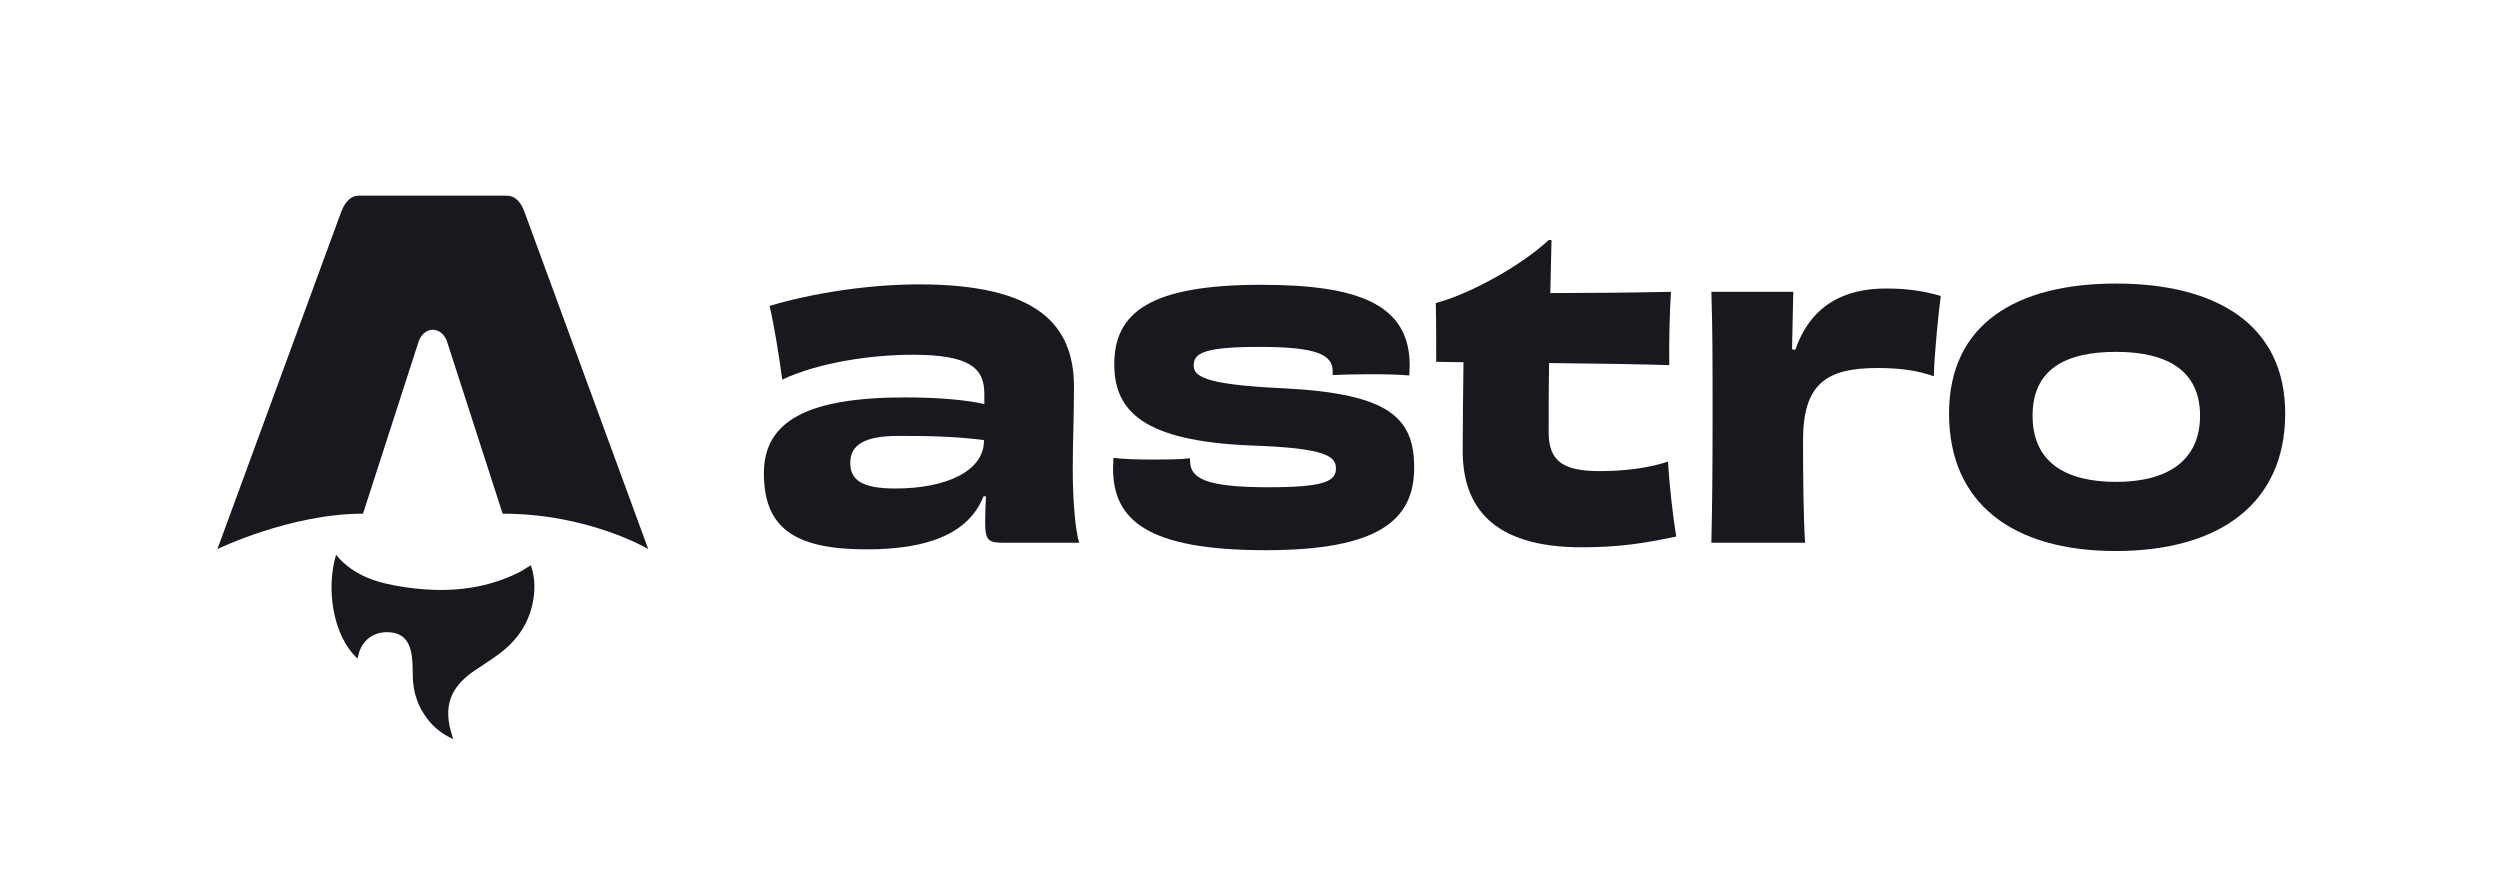
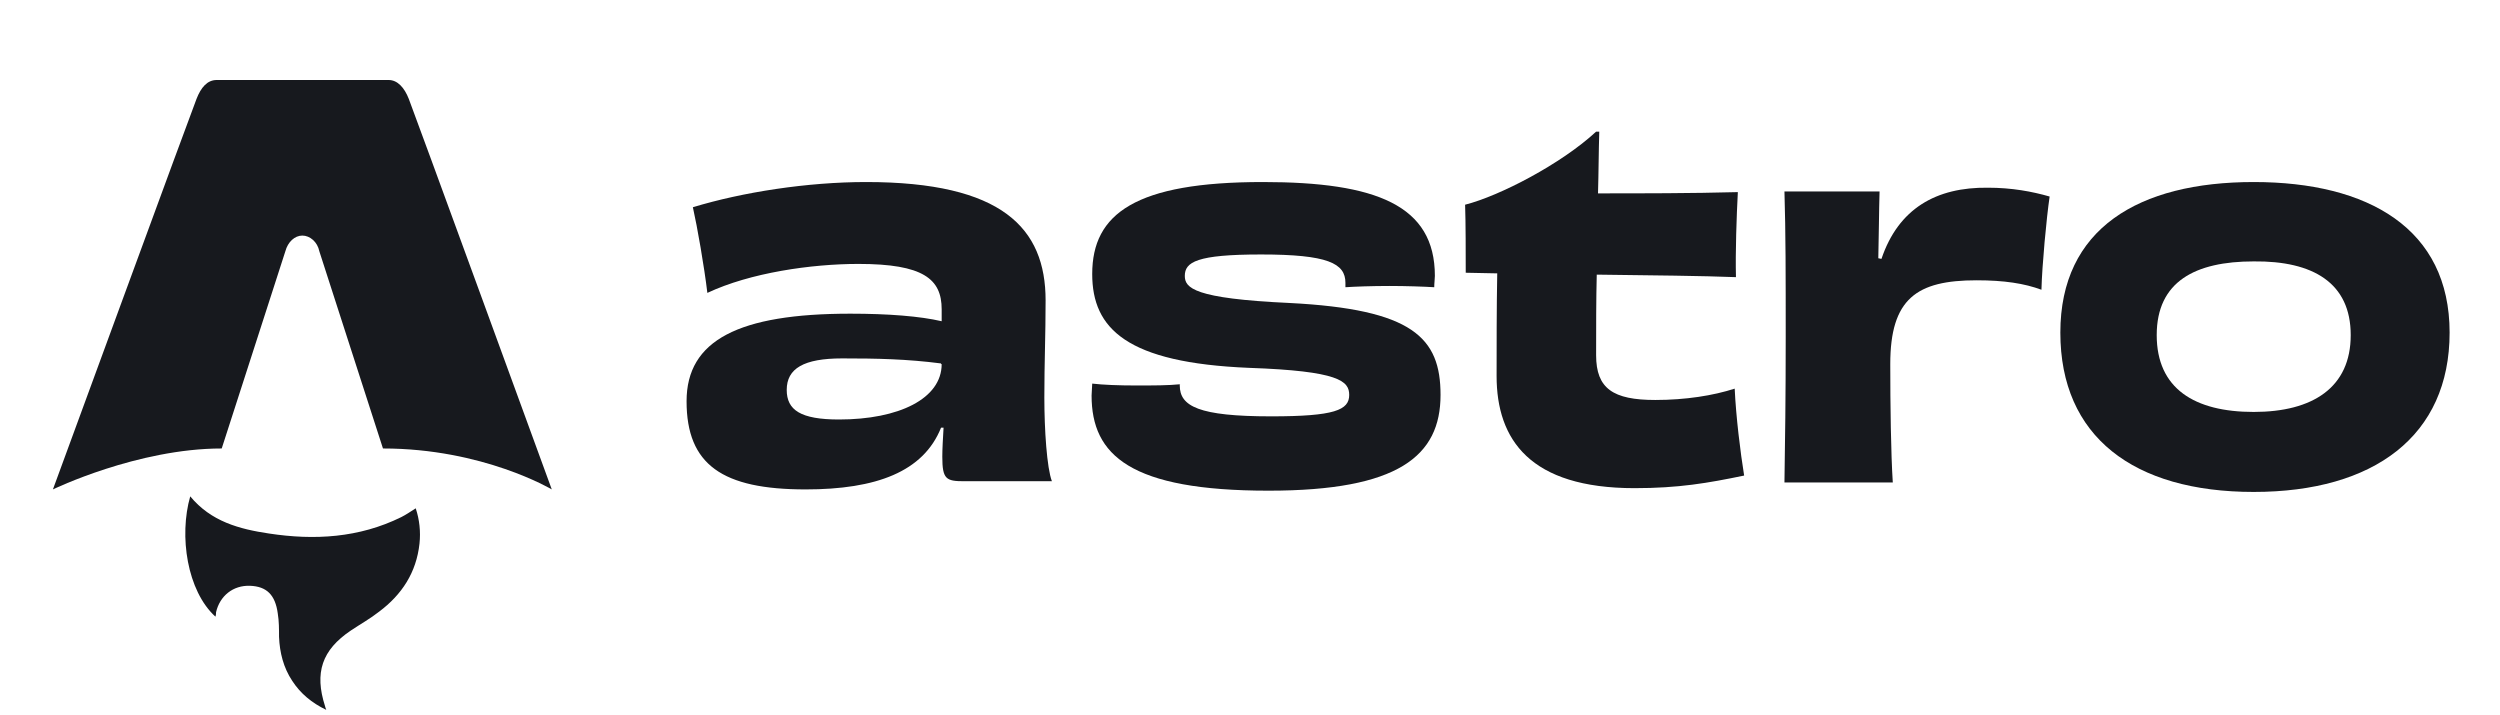
- <svg xmlns="http://www.w3.org/2000/svg" width="460" height="160" viewBox="0 0 460 160" fill="none">
-   <path d="M65.784 121.175C61.267 117.045 59.948 108.368 61.83 102.082C65.094 106.045 69.616 107.301 74.3 108.009C81.531 109.103 88.632 108.694 95.349 105.389C96.117 105.011 96.828 104.507 97.667 103.998C98.297 105.826 98.461 107.672 98.241 109.551C97.706 114.127 95.429 117.662 91.807 120.341C90.359 121.413 88.826 122.371 87.33 123.382C82.735 126.487 81.492 130.129 83.218 135.427C83.259 135.556 83.296 135.685 83.389 136C81.043 134.95 79.329 133.421 78.023 131.411C76.644 129.289 75.988 126.942 75.953 124.403C75.936 123.167 75.936 121.92 75.77 120.702C75.364 117.732 73.969 116.402 71.343 116.325C68.647 116.247 66.514 117.913 65.949 120.538C65.905 120.739 65.843 120.938 65.78 121.172L65.784 121.175Z" fill="#17191E" />
-   <path d="M40 101.034C40 101.034 53.377 94.518 66.792 94.518L76.907 63.215C77.285 61.702 78.391 60.673 79.639 60.673C80.888 60.673 81.993 61.702 82.372 63.215L92.486 94.518C108.374 94.518 119.279 101.034 119.279 101.034C119.279 101.034 96.556 39.133 96.511 39.009C95.859 37.179 94.758 36 93.274 36H66.007C64.523 36 63.466 37.179 62.77 39.009C62.721 39.131 40 101.034 40 101.034Z" fill="#17191E" />
-   <path d="M181.043 81.123C181.043 86.608 174.22 89.884 164.773 89.884C158.624 89.884 156.45 88.36 156.45 85.16C156.45 81.808 159.149 80.209 165.297 80.209C170.846 80.209 175.569 80.285 181.043 80.97V81.123ZM181.118 74.342C177.744 73.581 172.645 73.123 166.572 73.123C148.877 73.123 140.555 77.314 140.555 87.065C140.555 97.198 146.253 101.083 159.449 101.083C170.621 101.083 178.193 98.264 180.968 91.331H181.417C181.342 93.007 181.267 94.683 181.267 95.978C181.267 99.559 181.867 99.864 184.791 99.864H198.587C197.837 97.731 197.387 91.712 197.387 86.532C197.387 80.97 197.612 76.78 197.612 71.143C197.612 59.639 190.715 52.325 169.121 52.325C159.824 52.325 149.477 53.925 141.605 56.287C142.354 59.41 143.404 65.734 143.929 69.847C150.752 66.648 160.424 65.276 167.922 65.276C178.268 65.276 181.118 67.638 181.118 72.438V74.342Z" fill="#17191E" />
-   <path d="M218.971 84.322C217.097 84.551 214.547 84.551 211.923 84.551C209.149 84.551 206.6 84.475 204.875 84.246C204.875 84.856 204.8 85.541 204.8 86.151C204.8 95.674 211.023 101.235 232.917 101.235C253.535 101.235 260.208 95.75 260.208 86.075C260.208 76.933 255.785 72.438 236.216 71.447C220.995 70.762 219.646 69.086 219.646 67.181C219.646 64.972 221.595 63.829 231.792 63.829C242.364 63.829 245.213 65.276 245.213 68.324V69.009C246.712 68.933 249.412 68.857 252.186 68.857C254.81 68.857 257.659 68.933 259.309 69.086C259.309 68.4 259.384 67.79 259.384 67.257C259.384 56.058 250.086 52.401 232.092 52.401C211.848 52.401 205.025 57.353 205.025 67.029C205.025 75.714 210.499 81.123 229.918 81.961C244.238 82.418 245.813 84.018 245.813 86.227C245.813 88.589 243.488 89.655 233.442 89.655C221.895 89.655 218.971 88.055 218.971 84.779V84.322Z" fill="#17191E" />
-   <path d="M284.955 44.173C279.482 49.278 269.66 54.382 264.187 55.753C264.262 58.572 264.262 63.753 264.262 66.572L269.285 66.648C269.21 72.057 269.135 78.609 269.135 82.951C269.135 93.084 274.458 100.702 291.028 100.702C298.001 100.702 302.65 99.94 308.423 98.721C307.823 94.988 307.148 89.274 306.923 84.932C303.474 86.075 299.126 86.684 294.327 86.684C287.654 86.684 284.955 84.856 284.955 79.599C284.955 75.028 284.955 70.762 285.03 66.8C293.578 66.876 302.125 67.029 307.148 67.181C307.073 63.219 307.223 57.506 307.448 53.696C300.175 53.849 292.003 53.925 285.255 53.925C285.33 50.573 285.405 47.373 285.48 44.173H284.955Z" fill="#17191E" />
-   <path d="M329.736 64.286C329.811 60.324 329.886 56.972 329.961 53.696H314.89C315.115 60.248 315.115 66.953 315.115 76.78C315.115 86.608 315.04 93.388 314.89 99.864H332.135C331.835 95.293 331.76 87.598 331.76 81.046C331.76 70.686 335.959 67.714 345.481 67.714C349.905 67.714 353.054 68.248 355.828 69.238C355.903 65.353 356.653 57.81 357.102 54.458C354.253 53.62 351.104 53.087 347.28 53.087C339.108 53.011 333.11 56.363 330.336 64.362L329.736 64.286Z" fill="#17191E" />
-   <path d="M404.808 76.475C404.808 84.779 398.81 88.665 389.363 88.665C379.991 88.665 373.993 85.008 373.993 76.475C373.993 67.943 380.066 64.743 389.363 64.743C398.735 64.743 404.808 68.171 404.808 76.475ZM420.478 76.094C420.478 59.563 407.582 52.173 389.363 52.173C371.069 52.173 358.622 59.563 358.622 76.094C358.622 92.55 370.244 101.388 389.288 101.388C408.482 101.388 420.478 92.55 420.478 76.094Z" fill="#17191E" />
+ <svg xmlns="http://www.w3.org/2000/svg" version="1.1" id="レイヤー_1" x="0px" y="0px" viewBox="0 0 396.9 113.4" style="enable-background:new 0 0 396.9 113.4;" xml:space="preserve">
+   <style type="text/css">
+ 	.st0{fill:#17191E;}
+ </style>
+   <path class="st0" d="M34.2,97.9c-4.5-4.1-5.8-12.8-4-19.1c3.3,4,7.8,5.2,12.5,5.9c7.2,1.1,14.3,0.7,21-2.6c0.8-0.4,1.5-0.9,2.3-1.4  c0.6,1.8,0.8,3.7,0.6,5.6c-0.5,4.6-2.8,8.1-6.4,10.8c-1.4,1.1-3,2-4.5,3c-4.6,3.1-5.8,6.7-4.1,12c0,0.1,0.1,0.3,0.2,0.6  c-2.3-1.1-4.1-2.6-5.4-4.6c-1.4-2.1-2-4.5-2.1-7c0-1.2,0-2.5-0.2-3.7c-0.4-3-1.8-4.3-4.4-4.4c-2.7-0.1-4.8,1.6-5.4,4.2  C34.3,97.4,34.3,97.6,34.2,97.9L34.2,97.9z" />
+   <path class="st0" d="M8.4,77.7c0,0,13.4-6.5,26.8-6.5l10.1-31.3c0.4-1.5,1.5-2.5,2.7-2.5s2.4,1,2.7,2.5l10.1,31.3  c15.9,0,26.8,6.5,26.8,6.5S65,15.8,64.9,15.7c-0.7-1.8-1.8-3-3.2-3H34.4c-1.5,0-2.5,1.2-3.2,3C31.1,15.8,8.4,77.7,8.4,77.7z" />
+   <path class="st0" d="M149.5,57.8c0,5.5-6.8,8.8-16.3,8.8c-6.1,0-8.3-1.5-8.3-4.7c0-3.4,2.7-5,8.8-5c5.5,0,10.3,0.1,15.7,0.8V57.8z   M149.5,51c-3.4-0.8-8.5-1.2-14.5-1.2c-17.7,0-26,4.2-26,13.9c0,10.1,5.7,14,18.9,14c11.2,0,18.7-2.8,21.5-9.8h0.4  c-0.1,1.7-0.2,3.4-0.2,4.6c0,3.6,0.6,3.9,3.5,3.9H167c-0.8-2.1-1.2-8.2-1.2-13.3c0-5.6,0.2-9.8,0.2-15.4c0-11.5-6.9-18.8-28.5-18.8  c-9.3,0-19.6,1.6-27.5,4c0.7,3.1,1.8,9.4,2.3,13.6c6.8-3.2,16.5-4.6,24-4.6c10.3,0,13.2,2.4,13.2,7.2V51z" />
+   <path class="st0" d="M187.4,61c-1.9,0.2-4.4,0.2-7,0.2c-2.8,0-5.3-0.1-7-0.3c0,0.6-0.1,1.3-0.1,1.9c0,9.5,6.2,15.1,28.1,15.1  c20.6,0,27.3-5.5,27.3-15.2c0-9.1-4.4-13.6-24-14.6c-15.2-0.7-16.6-2.4-16.6-4.3c0-2.2,1.9-3.4,12.1-3.4c10.6,0,13.4,1.4,13.4,4.5  v0.7c1.5-0.1,4.2-0.2,7-0.2c2.6,0,5.5,0.1,7.1,0.2c0-0.7,0.1-1.3,0.1-1.8c0-11.2-9.3-14.9-27.3-14.9c-20.2,0-27.1,5-27.1,14.6  c0,8.7,5.5,14.1,24.9,14.9c14.3,0.5,15.9,2.1,15.9,4.3c0,2.4-2.3,3.4-12.4,3.4c-11.5,0-14.5-1.6-14.5-4.9V61z" />
+   <path class="st0" d="M253.4,20.9c-5.5,5.1-15.3,10.2-20.8,11.6c0.1,2.8,0.1,8,0.1,10.8l5,0.1c-0.1,5.4-0.1,12-0.1,16.3  c0,10.1,5.3,17.8,21.9,17.8c7,0,11.6-0.8,17.4-2c-0.6-3.7-1.3-9.4-1.5-13.8c-3.4,1.1-7.8,1.8-12.6,1.8c-6.7,0-9.4-1.8-9.4-7.1  c0-4.6,0-8.8,0.1-12.8c8.5,0.1,17.1,0.2,22.1,0.4c-0.1-4,0.1-9.7,0.3-13.5c-7.3,0.2-15.4,0.2-22.2,0.2c0.1-3.4,0.1-6.6,0.2-9.8  H253.4z" />
+   <path class="st0" d="M298.2,41c0.1-4,0.1-7.3,0.2-10.6h-15.1c0.2,6.6,0.2,13.3,0.2,23.1s-0.1,16.6-0.2,23.1h17.2  c-0.3-4.6-0.4-12.3-0.4-18.8c0-10.4,4.2-13.3,13.7-13.3c4.4,0,7.6,0.5,10.3,1.5c0.1-3.9,0.8-11.4,1.3-14.8c-2.8-0.8-6-1.4-9.8-1.4  c-8.2-0.1-14.2,3.3-16.9,11.3L298.2,41z" />
+   <path class="st0" d="M373.2,53.2c0,8.3-6,12.2-15.4,12.2c-9.4,0-15.4-3.7-15.4-12.2s6.1-11.7,15.4-11.7  C367.2,41.4,373.2,44.9,373.2,53.2z M388.9,52.8c0-16.5-12.9-23.9-31.1-23.9c-18.3,0-30.7,7.4-30.7,23.9c0,16.5,11.6,25.3,30.7,25.3  C376.9,78.1,388.9,69.2,388.9,52.8z" />
</svg>
